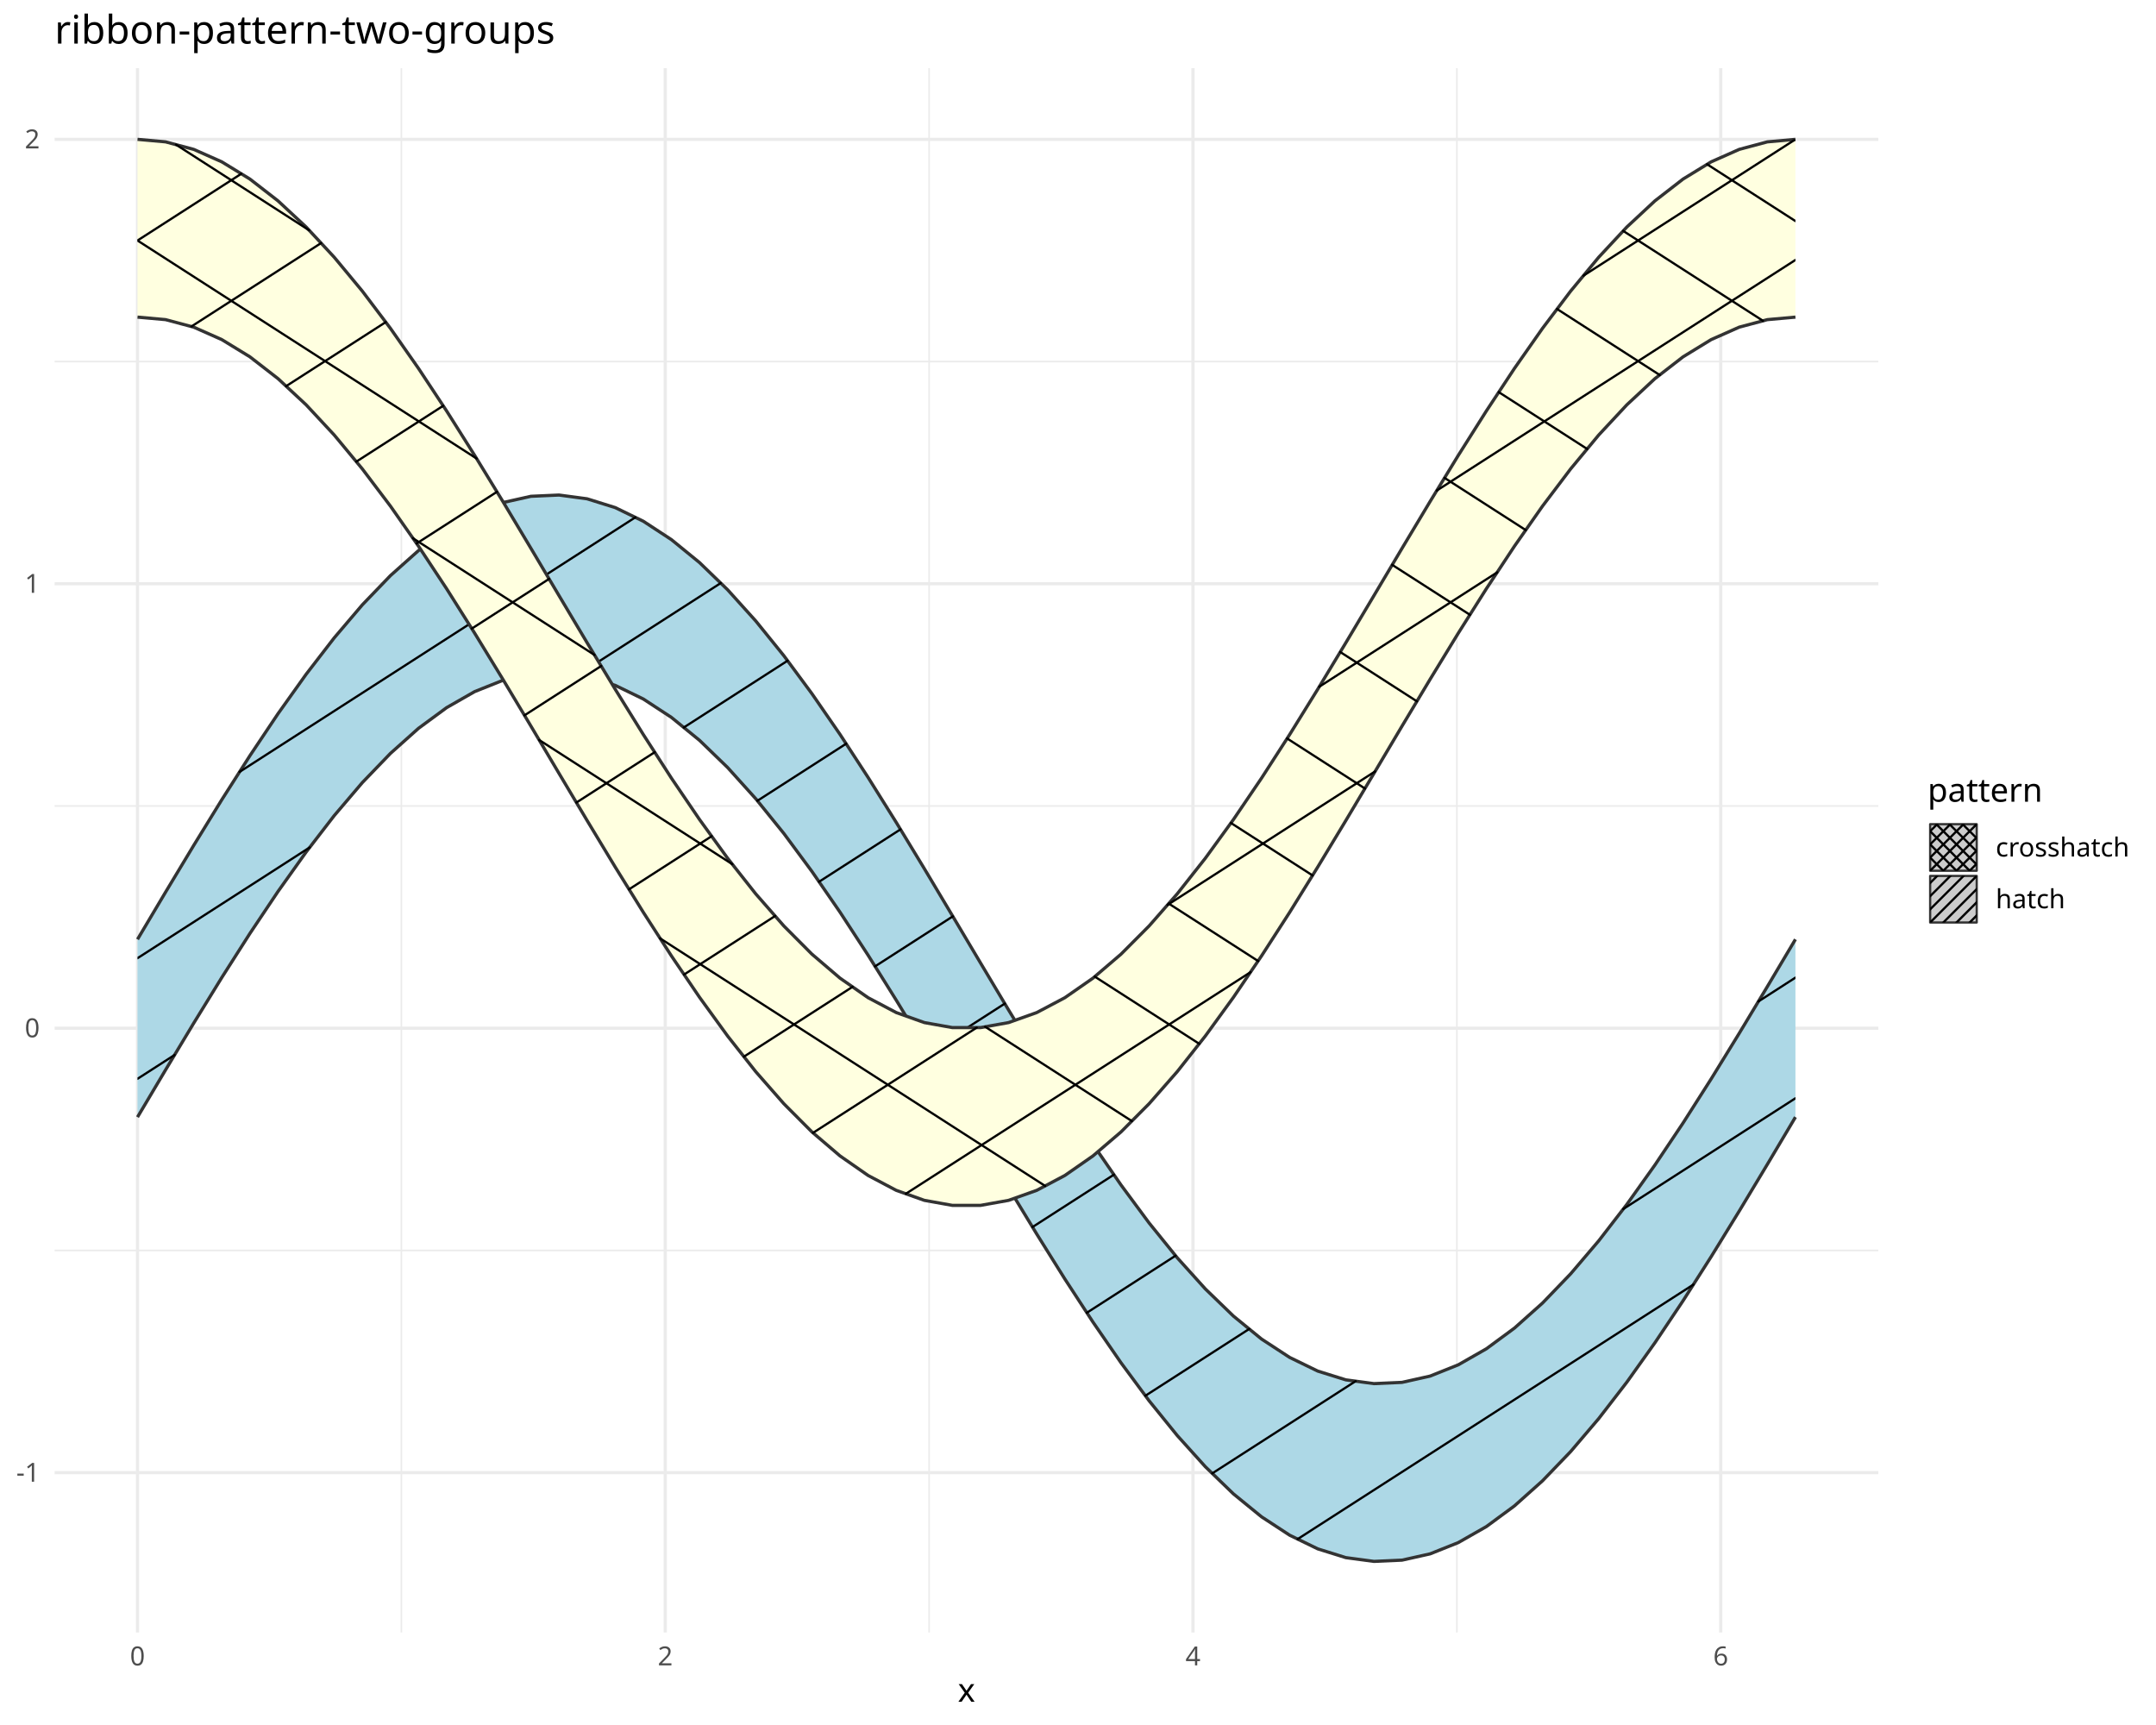
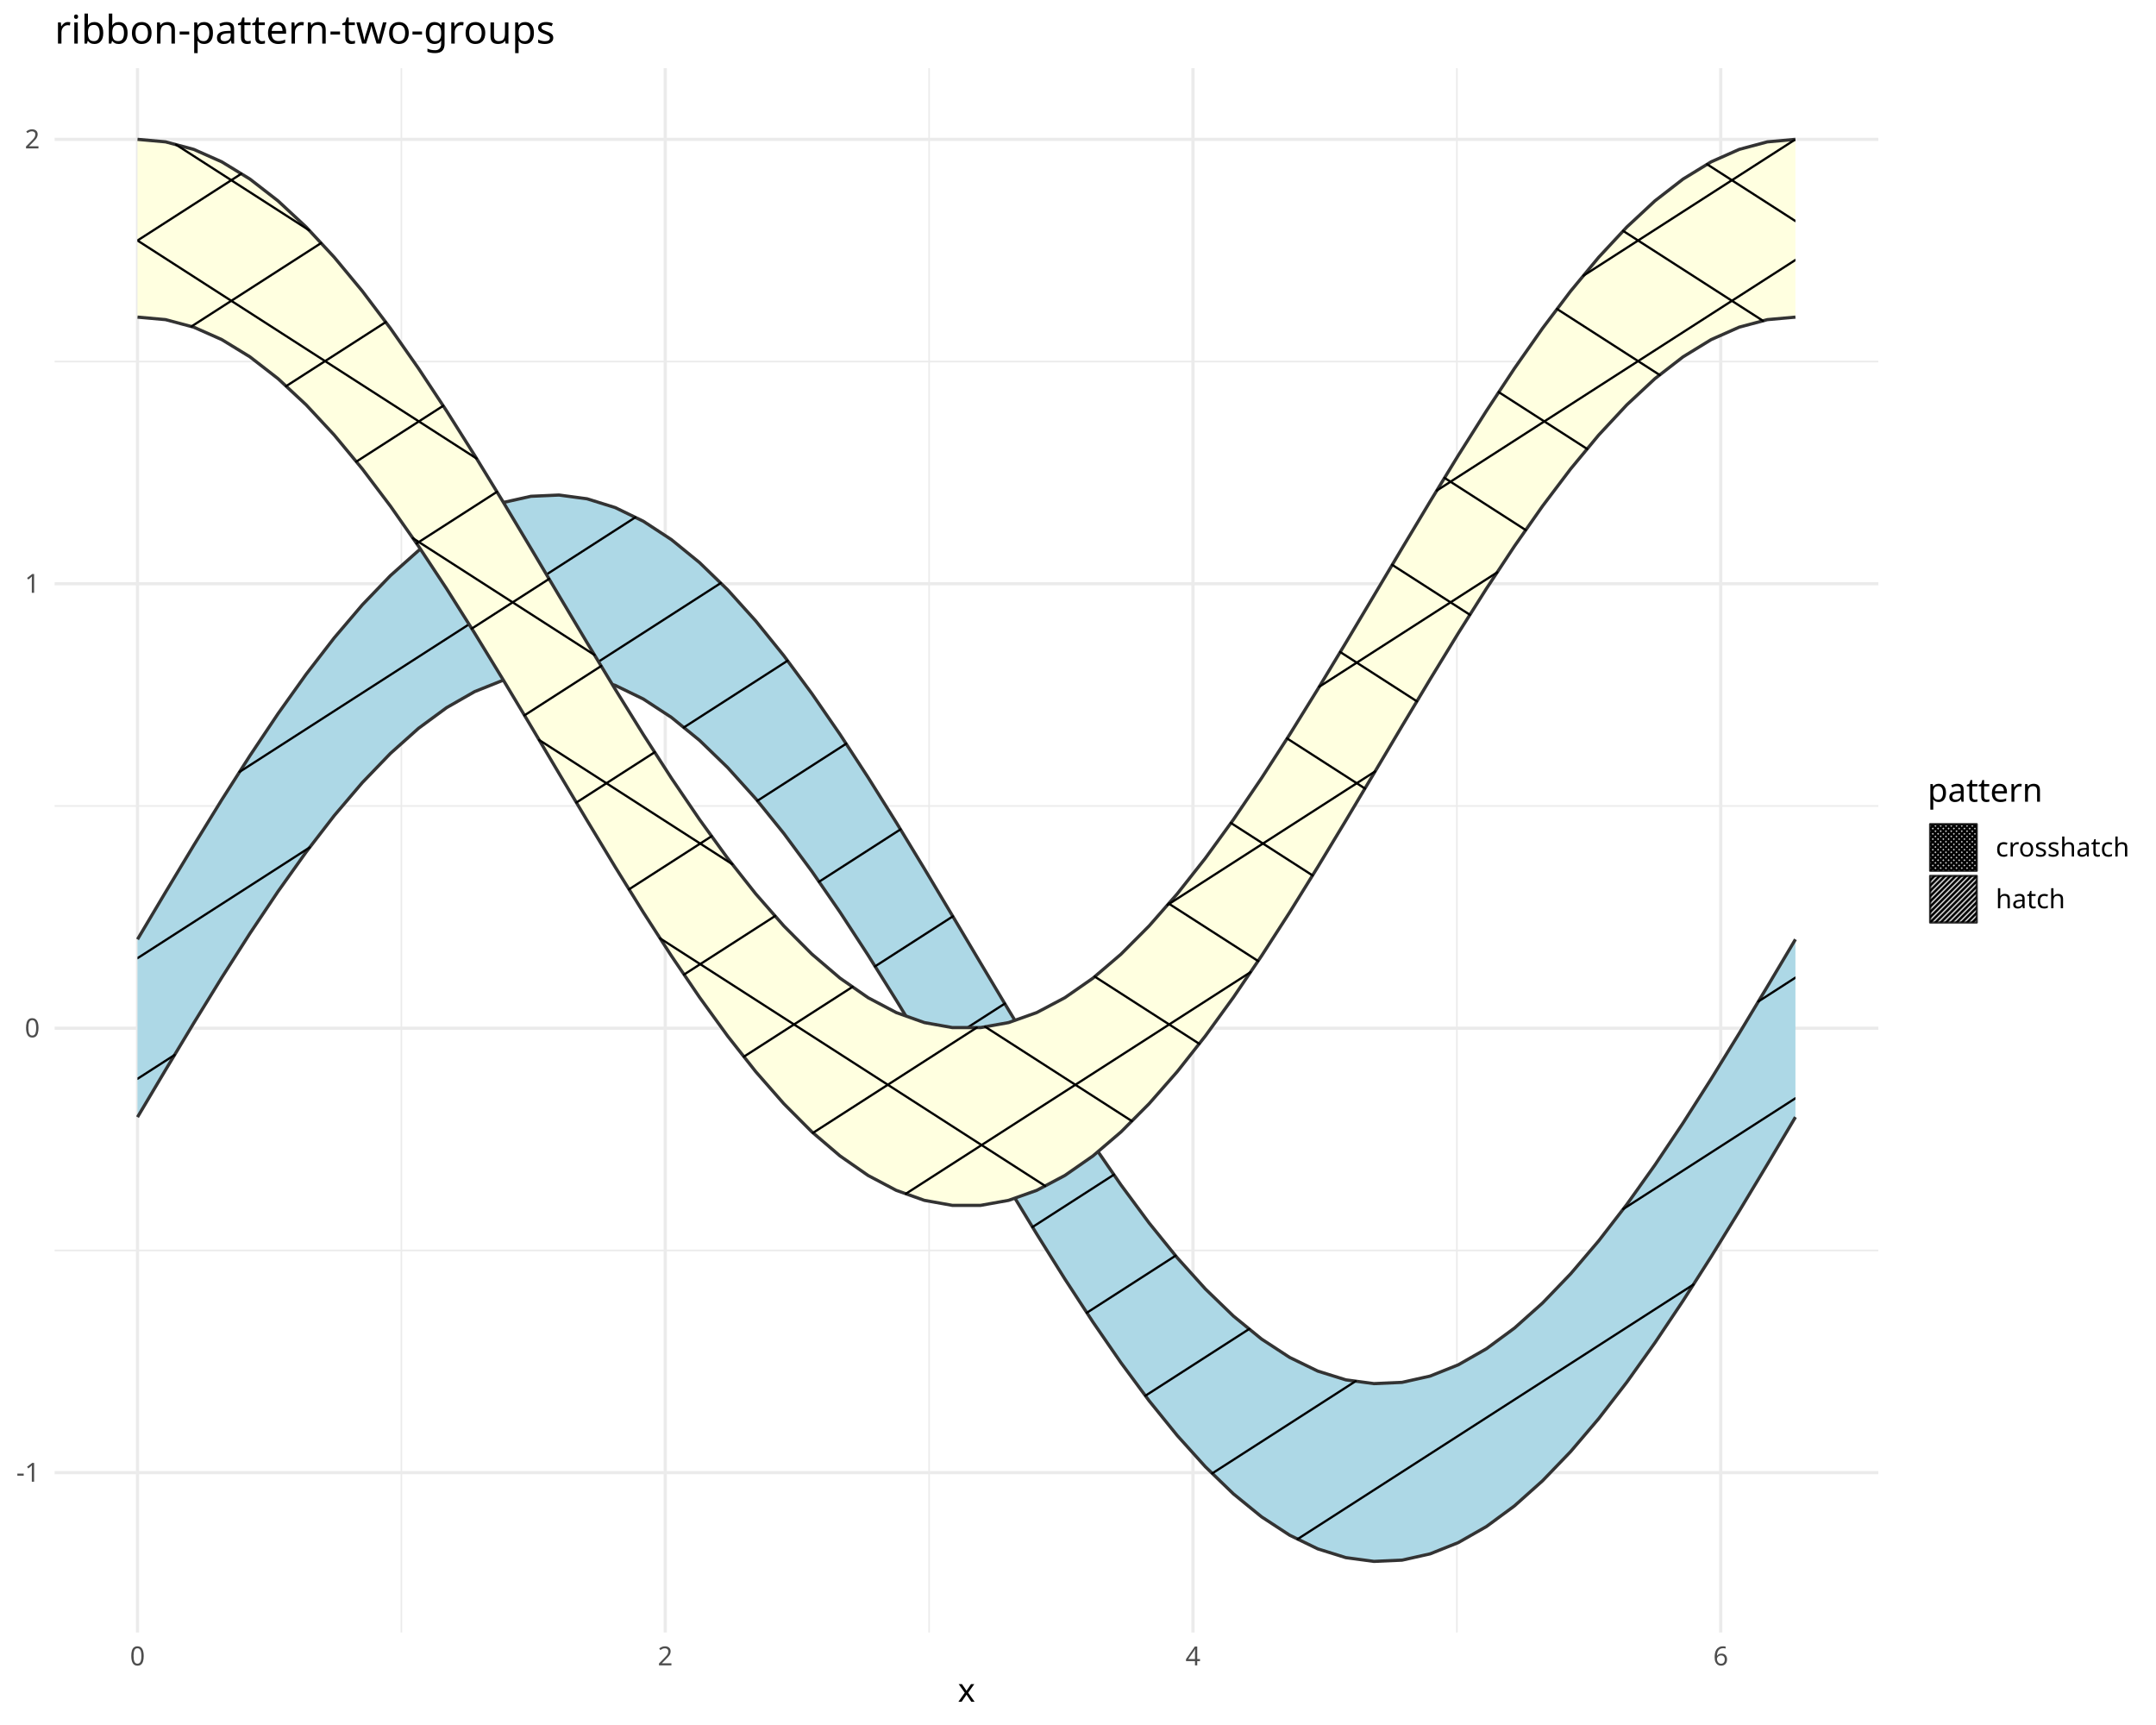
<svg xmlns="http://www.w3.org/2000/svg" class="svglite" data-engine-version="2.0" width="720.00pt" height="576.00pt" viewBox="0 0 720.00 576.00">
  <defs>
    <style type="text/css">
    .svglite line, .svglite polyline, .svglite polygon, .svglite path, .svglite rect, .svglite circle {
      fill: none;
      stroke: #000000;
      stroke-linecap: round;
      stroke-linejoin: round;
      stroke-miterlimit: 10.00;
    }
  </style>
  </defs>
  <rect width="100%" height="100%" style="stroke: none; fill: #FFFFFF;" />
  <defs>
    <clipPath id="cpMC4wMHw3MjAuMDB8MC4wMHw1NzYuMDA=">
      <rect x="0.00" y="0.00" width="720.00" height="576.00" />
    </clipPath>
  </defs>
  <g clip-path="url(#cpMC4wMHw3MjAuMDB8MC4wMHw1NzYuMDA=)">
    <rect x="0.00" y="0.00" width="720.00" height="576.00" style="stroke-width: 1.07; stroke: none; fill: #FFFFFF;" />
  </g>
  <defs>
    <clipPath id="cpMTguMjR8NjI3LjI4fDIyLjc4fDU0NS4xMQ==">
      <rect x="18.24" y="22.78" width="609.04" height="522.33" />
    </clipPath>
  </defs>
  <g clip-path="url(#cpMTguMjR8NjI3LjI4fDIyLjc4fDU0NS4xMQ==)">
    <polyline points="18.24,417.54 627.28,417.54 " style="stroke-width: 0.53; stroke: #EBEBEB; stroke-linecap: butt;" />
    <polyline points="18.24,269.13 627.28,269.13 " style="stroke-width: 0.53; stroke: #EBEBEB; stroke-linecap: butt;" />
    <polyline points="18.24,120.73 627.28,120.73 " style="stroke-width: 0.53; stroke: #EBEBEB; stroke-linecap: butt;" />
    <polyline points="134.04,545.11 134.04,22.78 " style="stroke-width: 0.53; stroke: #EBEBEB; stroke-linecap: butt;" />
    <polyline points="310.28,545.11 310.28,22.78 " style="stroke-width: 0.53; stroke: #EBEBEB; stroke-linecap: butt;" />
    <polyline points="486.52,545.11 486.52,22.78 " style="stroke-width: 0.53; stroke: #EBEBEB; stroke-linecap: butt;" />
    <polyline points="18.24,491.74 627.28,491.74 " style="stroke-width: 1.07; stroke: #EBEBEB; stroke-linecap: butt;" />
    <polyline points="18.24,343.34 627.28,343.34 " style="stroke-width: 1.07; stroke: #EBEBEB; stroke-linecap: butt;" />
    <polyline points="18.24,194.93 627.28,194.93 " style="stroke-width: 1.07; stroke: #EBEBEB; stroke-linecap: butt;" />
    <polyline points="18.24,46.53 627.28,46.53 " style="stroke-width: 1.07; stroke: #EBEBEB; stroke-linecap: butt;" />
    <polyline points="45.92,545.11 45.92,22.78 " style="stroke-width: 1.07; stroke: #EBEBEB; stroke-linecap: butt;" />
    <polyline points="222.16,545.11 222.16,22.78 " style="stroke-width: 1.07; stroke: #EBEBEB; stroke-linecap: butt;" />
    <polyline points="398.40,545.11 398.40,22.78 " style="stroke-width: 1.07; stroke: #EBEBEB; stroke-linecap: butt;" />
    <polyline points="574.64,545.11 574.64,22.78 " style="stroke-width: 1.07; stroke: #EBEBEB; stroke-linecap: butt;" />
    <polygon points="45.92,313.66 55.30,297.88 64.69,282.29 74.07,267.04 83.46,252.33 92.84,238.32 102.23,225.15 111.61,212.99 120.99,201.97 130.38,192.21 139.76,183.84 149.15,176.93 158.53,171.57 167.92,167.82 177.30,165.72 186.68,165.30 196.07,166.56 205.45,169.49 214.84,174.05 224.22,180.19 233.61,187.85 242.99,196.93 252.37,207.33 261.76,218.94 271.14,231.62 280.53,245.23 289.91,259.61 299.30,274.61 308.68,290.05 318.06,305.76 327.45,321.55 336.83,337.26 346.22,352.70 355.60,367.70 364.99,382.08 374.37,395.69 383.75,408.37 393.14,419.98 402.52,430.38 411.91,439.46 421.29,447.12 430.68,453.26 440.06,457.82 449.44,460.75 458.83,462.01 468.21,461.59 477.60,459.49 486.98,455.74 496.37,450.38 505.75,443.47 515.13,435.10 524.52,425.34 533.90,414.32 543.29,402.16 552.67,389.00 562.06,374.98 571.44,360.27 580.82,345.03 590.21,329.43 599.59,313.66 599.59,373.02 590.21,388.79 580.82,404.39 571.44,419.63 562.06,434.34 552.67,448.36 543.29,461.52 533.90,473.68 524.52,484.70 515.13,494.46 505.75,502.84 496.37,509.75 486.98,515.10 477.60,518.85 468.21,520.95 458.83,521.37 449.44,520.11 440.06,517.18 430.68,512.62 421.29,506.48 411.91,498.83 402.52,489.75 393.14,479.34 383.75,467.74 374.37,455.06 364.99,441.45 355.60,427.06 346.22,412.06 336.83,396.62 327.45,380.92 318.06,365.12 308.68,349.41 299.30,333.97 289.91,318.97 280.53,304.59 271.14,290.98 261.76,278.30 252.37,266.69 242.99,256.29 233.61,247.21 224.22,239.55 214.84,233.41 205.45,228.85 196.07,225.93 186.68,224.66 177.30,225.09 167.92,227.18 158.53,230.93 149.15,236.29 139.76,243.20 130.38,251.58 120.99,261.33 111.61,272.35 102.23,284.51 92.84,297.68 83.46,311.69 74.07,326.41 64.69,341.65 55.30,357.24 45.92,373.02 " style="stroke-width: 0.00; stroke: none; stroke-linecap: butt; fill: #ADD8E6;" />
    <polyline points="45.92,313.66 55.30,297.88 64.69,282.29 74.07,267.04 83.46,252.33 92.84,238.32 102.23,225.15 111.61,212.99 120.99,201.97 130.38,192.21 139.76,183.84 149.15,176.93 158.53,171.57 167.92,167.82 177.30,165.72 186.68,165.30 196.07,166.56 205.45,169.49 214.84,174.05 224.22,180.19 233.61,187.85 242.99,196.93 252.37,207.33 261.76,218.94 271.14,231.62 280.53,245.23 289.91,259.61 299.30,274.61 308.68,290.05 318.06,305.76 327.45,321.55 336.83,337.26 346.22,352.70 355.60,367.70 364.99,382.08 374.37,395.69 383.75,408.37 393.14,419.98 402.52,430.38 411.91,439.46 421.29,447.12 430.68,453.26 440.06,457.82 449.44,460.75 458.83,462.01 468.21,461.59 477.60,459.49 486.98,455.74 496.37,450.38 505.75,443.47 515.13,435.10 524.52,425.34 533.90,414.32 543.29,402.16 552.67,389.00 562.06,374.98 571.44,360.27 580.82,345.03 590.21,329.43 599.59,313.66 " style="stroke-width: 1.07; stroke: #333333; stroke-linecap: butt;" />
    <polyline points="599.59,373.02 590.21,388.79 580.82,404.39 571.44,419.63 562.06,434.34 552.67,448.36 543.29,461.52 533.90,473.68 524.52,484.70 515.13,494.46 505.75,502.84 496.37,509.75 486.98,515.10 477.60,518.85 468.21,520.95 458.83,521.37 449.44,520.11 440.06,517.18 430.68,512.62 421.29,506.48 411.91,498.83 402.52,489.75 393.14,479.34 383.75,467.74 374.37,455.06 364.99,441.45 355.60,427.06 346.22,412.06 336.83,396.62 327.45,380.92 318.06,365.12 308.68,349.41 299.30,333.97 289.91,318.97 280.53,304.59 271.14,290.98 261.76,278.30 252.37,266.69 242.99,256.29 233.61,247.21 224.22,239.55 214.84,233.41 205.45,228.85 196.07,225.93 186.68,224.66 177.30,225.09 167.92,227.18 158.53,230.93 149.15,236.29 139.76,243.20 130.38,251.58 120.99,261.33 111.61,272.35 102.23,284.51 92.84,297.68 83.46,311.69 74.07,326.41 64.69,341.65 55.30,357.24 45.92,373.02 " style="stroke-width: 1.07; stroke: #333333; stroke-linecap: butt;" />
  </g>
  <defs>
    <clipPath id="cpNDUuOTJ8NTk5LjU5fDE2NS4zMHw1MjEuMzc=">
      <rect x="45.92" y="165.30" width="553.67" height="356.07" />
    </clipPath>
  </defs>
  <g clip-path="url(#cpNDUuOTJ8NTk5LjU5fDE2NS4zMHw1MjEuMzc=)">
    <polyline points="433.35,513.92 565.51,428.93 " style="stroke-width: 0.75;" />
    <polyline points="404.83,491.98 452.71,461.19 " style="stroke-width: 0.75;" />
    <polyline points="542.10,403.70 599.59,366.72 " style="stroke-width: 0.75;" />
    <polyline points="382.51,466.05 417.17,443.76 " style="stroke-width: 0.75;" />
    <polyline points="587.22,334.40 599.59,326.44 " style="stroke-width: 0.75;" />
    <polyline points="362.96,438.34 392.58,419.29 " style="stroke-width: 0.75;" />
    <polyline points="344.80,409.73 371.99,392.24 " style="stroke-width: 0.75;" />
    <polyline points="327.31,380.69 353.28,363.99 " style="stroke-width: 0.75;" />
    <polyline points="309.96,351.56 335.55,335.11 " style="stroke-width: 0.75;" />
    <polyline points="292.23,322.68 318.20,305.98 " style="stroke-width: 0.75;" />
    <polyline points="273.52,294.43 300.71,276.94 " style="stroke-width: 0.75;" />
    <polyline points="252.93,267.39 282.56,248.34 " style="stroke-width: 0.75;" />
    <polyline points="45.92,360.23 58.29,352.27 " style="stroke-width: 0.75;" />
    <polyline points="228.34,242.92 263.01,220.62 " style="stroke-width: 0.75;" />
    <polyline points="45.92,319.95 103.41,282.97 " style="stroke-width: 0.75;" />
    <polyline points="192.80,225.49 240.68,194.70 " style="stroke-width: 0.75;" />
    <polyline points="80.01,257.74 212.16,172.75 " style="stroke-width: 0.75;" />
  </g>
  <g clip-path="url(#cpMTguMjR8NjI3LjI4fDIyLjc4fDU0NS4xMQ==)">
    <polygon points="45.92,46.53 55.30,47.37 64.69,49.88 74.07,54.04 83.46,59.79 92.84,67.07 102.23,75.80 111.61,85.89 120.99,97.20 130.38,109.63 139.76,123.02 149.15,137.23 158.53,152.09 167.92,167.43 177.30,183.09 186.68,198.88 196.07,214.63 205.45,230.15 214.84,245.28 224.22,259.83 233.61,273.65 242.99,286.58 252.37,298.46 261.76,309.18 271.14,318.60 280.53,326.62 289.91,333.15 299.30,338.11 308.68,341.45 318.06,343.13 327.45,343.13 336.83,341.45 346.22,338.11 355.60,333.15 364.99,326.62 374.37,318.60 383.75,309.18 393.14,298.46 402.52,286.58 411.91,273.65 421.29,259.83 430.68,245.28 440.06,230.15 449.44,214.63 458.83,198.88 468.21,183.09 477.60,167.43 486.98,152.09 496.37,137.23 505.75,123.02 515.13,109.63 524.52,97.20 533.90,85.89 543.29,75.80 552.67,67.07 562.06,59.79 571.44,54.04 580.82,49.88 590.21,47.37 599.59,46.53 599.59,105.89 590.21,106.73 580.82,109.24 571.44,113.40 562.06,119.15 552.67,126.43 543.29,135.17 533.90,145.25 524.52,156.57 515.13,168.99 505.75,182.38 496.37,196.59 486.98,211.45 477.60,226.80 468.21,242.45 458.83,258.24 449.44,273.99 440.06,289.51 430.68,304.64 421.29,319.19 411.91,333.01 402.52,345.94 393.14,357.83 383.75,368.54 374.37,377.96 364.99,385.98 355.60,392.51 346.22,397.47 336.83,400.81 327.45,402.49 318.06,402.49 308.68,400.81 299.30,397.47 289.91,392.51 280.53,385.98 271.14,377.96 261.76,368.54 252.37,357.83 242.99,345.94 233.61,333.01 224.22,319.19 214.84,304.64 205.45,289.51 196.07,273.99 186.68,258.24 177.30,242.45 167.92,226.80 158.53,211.45 149.15,196.59 139.76,182.38 130.38,168.99 120.99,156.57 111.61,145.25 102.23,135.17 92.84,126.43 83.46,119.15 74.07,113.40 64.69,109.24 55.30,106.73 45.92,105.89 " style="stroke-width: 0.00; stroke: none; stroke-linecap: butt; fill: #FFFFE0;" />
    <polyline points="45.92,46.53 55.30,47.37 64.69,49.88 74.07,54.04 83.46,59.79 92.84,67.07 102.23,75.80 111.61,85.89 120.99,97.20 130.38,109.63 139.76,123.02 149.15,137.23 158.53,152.09 167.92,167.43 177.30,183.09 186.68,198.88 196.07,214.63 205.45,230.15 214.84,245.28 224.22,259.83 233.61,273.65 242.99,286.58 252.37,298.46 261.76,309.18 271.14,318.60 280.53,326.62 289.91,333.15 299.30,338.11 308.68,341.45 318.06,343.13 327.45,343.13 336.83,341.45 346.22,338.11 355.60,333.15 364.99,326.62 374.37,318.60 383.75,309.18 393.14,298.46 402.52,286.58 411.91,273.65 421.29,259.83 430.68,245.28 440.06,230.15 449.44,214.63 458.83,198.88 468.21,183.09 477.60,167.43 486.98,152.09 496.37,137.23 505.75,123.02 515.13,109.63 524.52,97.20 533.90,85.89 543.29,75.80 552.67,67.07 562.06,59.79 571.44,54.04 580.82,49.88 590.21,47.37 599.59,46.53 " style="stroke-width: 1.07; stroke: #333333; stroke-linecap: butt;" />
    <polyline points="599.59,105.89 590.21,106.73 580.82,109.24 571.44,113.40 562.06,119.15 552.67,126.43 543.29,135.17 533.90,145.25 524.52,156.57 515.13,168.99 505.75,182.38 496.37,196.59 486.98,211.45 477.60,226.80 468.21,242.45 458.83,258.24 449.44,273.99 440.06,289.51 430.68,304.64 421.29,319.19 411.91,333.01 402.52,345.94 393.14,357.83 383.75,368.54 374.37,377.96 364.99,385.98 355.60,392.51 346.22,397.47 336.83,400.81 327.45,402.49 318.06,402.49 308.68,400.81 299.30,397.47 289.91,392.51 280.53,385.98 271.14,377.96 261.76,368.54 252.37,357.83 242.99,345.94 233.61,333.01 224.22,319.19 214.84,304.64 205.45,289.51 196.07,273.99 186.68,258.24 177.30,242.45 167.92,226.80 158.53,211.45 149.15,196.59 139.76,182.38 130.38,168.99 120.99,156.57 111.61,145.25 102.23,135.17 92.84,126.43 83.46,119.15 74.07,113.40 64.69,109.24 55.30,106.73 45.92,105.89 " style="stroke-width: 1.07; stroke: #333333; stroke-linecap: butt;" />
  </g>
  <defs>
    <clipPath id="cpNDUuOTJ8NTk5LjU5fDQ2LjUzfDQwMi40OQ==">
      <rect x="45.92" y="46.53" width="553.67" height="355.96" />
    </clipPath>
  </defs>
  <g clip-path="url(#cpNDUuOTJ8NTk5LjU5fDQ2LjUzfDQwMi40OQ==)">
    <polyline points="302.51,398.61 417.61,324.62 " style="stroke-width: 0.75;" />
    <polyline points="271.51,378.27 326.18,343.13 " style="stroke-width: 0.75;" />
    <polyline points="389.91,302.15 459.21,257.59 " style="stroke-width: 0.75;" />
    <polyline points="248.43,352.83 284.70,329.52 " style="stroke-width: 0.75;" />
    <polyline points="440.57,229.31 499.99,191.11 " style="stroke-width: 0.75;" />
    <polyline points="228.45,325.41 258.85,305.86 " style="stroke-width: 0.75;" />
    <polyline points="479.82,163.80 599.59,86.80 " style="stroke-width: 0.75;" />
    <polyline points="210.07,296.95 237.65,279.22 " style="stroke-width: 0.75;" />
    <polyline points="528.80,92.04 599.59,46.53 " style="stroke-width: 0.75;" />
    <polyline points="192.49,267.98 218.64,251.17 " style="stroke-width: 0.75;" />
    <polyline points="175.15,238.86 200.76,222.39 " style="stroke-width: 0.75;" />
    <polyline points="157.55,209.90 183.37,193.30 " style="stroke-width: 0.75;" />
    <polyline points="139.13,181.47 165.95,164.23 " style="stroke-width: 0.75;" />
    <polyline points="118.99,154.15 148.00,135.50 " style="stroke-width: 0.75;" />
    <polyline points="95.54,128.95 128.81,107.56 " style="stroke-width: 0.75;" />
    <polyline points="63.89,109.03 107.22,81.17 " style="stroke-width: 0.75;" />
    <polyline points="45.92,80.31 80.58,58.02 " style="stroke-width: 0.75;" />
    <polyline points="599.59,73.82 570.10,54.86 " style="stroke-width: 0.75;" />
    <polyline points="588.75,107.12 542.07,77.11 " style="stroke-width: 0.75;" />
    <polyline points="554.25,125.21 520.00,103.19 " style="stroke-width: 0.75;" />
    <polyline points="530.03,149.91 500.52,130.94 " style="stroke-width: 0.75;" />
    <polyline points="509.52,177.00 482.41,159.57 " style="stroke-width: 0.75;" />
    <polyline points="490.87,205.28 464.93,188.61 " style="stroke-width: 0.75;" />
    <polyline points="473.17,234.18 447.58,217.72 " style="stroke-width: 0.75;" />
    <polyline points="455.82,263.29 429.83,246.58 " style="stroke-width: 0.75;" />
    <polyline points="438.32,292.31 411.07,274.80 " style="stroke-width: 0.75;" />
    <polyline points="103.22,76.88 58.76,48.29 " style="stroke-width: 0.75;" />
    <polyline points="420.13,320.89 390.29,301.71 " style="stroke-width: 0.75;" />
    <polyline points="159.16,153.11 45.92,80.31 " style="stroke-width: 0.75;" />
    <polyline points="400.48,348.53 365.59,326.10 " style="stroke-width: 0.75;" />
    <polyline points="198.52,218.69 137.89,179.71 " style="stroke-width: 0.75;" />
    <polyline points="377.98,374.34 329.00,342.85 " style="stroke-width: 0.75;" />
    <polyline points="244.55,288.56 180.06,247.09 " style="stroke-width: 0.75;" />
    <polyline points="349.02,395.99 220.44,313.33 " style="stroke-width: 0.75;" />
  </g>
  <g clip-path="url(#cpMTguMjR8NjI3LjI4fDIyLjc4fDU0NS4xMQ==)">
</g>
  <g clip-path="url(#cpMC4wMHw3MjAuMDB8MC4wMHw1NzYuMDA=)">
    <text x="13.30" y="494.77" text-anchor="end" style="font-size: 8.80px; fill: #4D4D4D; font-family: sans;" textLength="7.82px" lengthAdjust="spacingAndGlyphs">-1</text>
    <text x="13.30" y="346.36" text-anchor="end" style="font-size: 8.80px; fill: #4D4D4D; font-family: sans;" textLength="4.89px" lengthAdjust="spacingAndGlyphs">0</text>
    <text x="13.30" y="197.96" text-anchor="end" style="font-size: 8.80px; fill: #4D4D4D; font-family: sans;" textLength="4.89px" lengthAdjust="spacingAndGlyphs">1</text>
    <text x="13.30" y="49.55" text-anchor="end" style="font-size: 8.80px; fill: #4D4D4D; font-family: sans;" textLength="4.89px" lengthAdjust="spacingAndGlyphs">2</text>
    <text x="45.92" y="556.10" text-anchor="middle" style="font-size: 8.80px; fill: #4D4D4D; font-family: sans;" textLength="4.89px" lengthAdjust="spacingAndGlyphs">0</text>
    <text x="222.16" y="556.10" text-anchor="middle" style="font-size: 8.80px; fill: #4D4D4D; font-family: sans;" textLength="4.89px" lengthAdjust="spacingAndGlyphs">2</text>
    <text x="398.40" y="556.10" text-anchor="middle" style="font-size: 8.80px; fill: #4D4D4D; font-family: sans;" textLength="4.89px" lengthAdjust="spacingAndGlyphs">4</text>
    <text x="574.64" y="556.10" text-anchor="middle" style="font-size: 8.80px; fill: #4D4D4D; font-family: sans;" textLength="4.89px" lengthAdjust="spacingAndGlyphs">6</text>
    <text x="322.76" y="568.24" text-anchor="middle" style="font-size: 11.00px; font-family: sans;" textLength="5.50px" lengthAdjust="spacingAndGlyphs">x</text>
    <text x="643.71" y="267.71" style="font-size: 11.00px; font-family: sans;" textLength="34.25px" lengthAdjust="spacingAndGlyphs">pattern</text>
    <rect x="644.58" y="275.20" width="15.55" height="15.55" style="stroke-width: 0.75; stroke: #333333; fill: #CCCCCC;" />
  </g>
  <defs>
    <clipPath id="cpNjQ0LjU4fDY2MC4xM3wyNzUuMjB8MjkwLjc1">
      <rect x="644.58" y="275.20" width="15.55" height="15.55" />
    </clipPath>
  </defs>
  <g clip-path="url(#cpNjQ0LjU4fDY2MC4xM3wyNzUuMjB8MjkwLjc1)">
-     <polyline points="629.03,350.29 719.67,259.65 " style="stroke-width: 0.75;" />
-     <polyline points="629.03,345.89 715.27,259.65 " style="stroke-width: 0.75;" />
    <polyline points="629.03,341.49 710.87,259.65 " style="stroke-width: 0.75;" />
-     <polyline points="629.03,337.09 706.47,259.65 " style="stroke-width: 0.75;" />
+     <polyline points="629.03,339.73 709.11,259.65 " style="stroke-width: 0.75;" />
+     <polyline points="629.03,337.97 707.35,259.65 " style="stroke-width: 0.75;" />
+     <polyline points="629.03,336.21 705.59,259.65 " style="stroke-width: 0.75;" />
+     <polyline points="629.03,334.45 703.83,259.65 " style="stroke-width: 0.75;" />
    <polyline points="629.03,332.70 702.07,259.65 " style="stroke-width: 0.75;" />
-     <polyline points="629.03,328.30 697.68,259.65 " style="stroke-width: 0.75;" />
+     <polyline points="629.03,330.94 700.32,259.65 " style="stroke-width: 0.75;" />
+     <polyline points="629.03,329.18 698.56,259.65 " style="stroke-width: 0.75;" />
+     <polyline points="629.03,327.42 696.80,259.65 " style="stroke-width: 0.75;" />
+     <polyline points="629.03,325.66 695.04,259.65 " style="stroke-width: 0.75;" />
    <polyline points="629.03,323.90 693.28,259.65 " style="stroke-width: 0.75;" />
-     <polyline points="629.03,319.50 688.88,259.65 " style="stroke-width: 0.75;" />
+     <polyline points="629.03,322.14 691.52,259.65 " style="stroke-width: 0.75;" />
+     <polyline points="629.03,320.38 689.76,259.65 " style="stroke-width: 0.75;" />
+     <polyline points="629.03,318.62 688.00,259.65 " style="stroke-width: 0.75;" />
+     <polyline points="629.03,316.86 686.24,259.65 " style="stroke-width: 0.75;" />
    <polyline points="629.03,315.10 684.48,259.65 " style="stroke-width: 0.75;" />
-     <polyline points="629.03,310.70 680.08,259.65 " style="stroke-width: 0.75;" />
+     <polyline points="629.03,313.34 682.72,259.65 " style="stroke-width: 0.75;" />
+     <polyline points="629.03,311.58 680.96,259.65 " style="stroke-width: 0.75;" />
+     <polyline points="629.03,309.82 679.20,259.65 " style="stroke-width: 0.75;" />
+     <polyline points="629.03,308.06 677.44,259.65 " style="stroke-width: 0.75;" />
    <polyline points="629.03,306.30 675.68,259.65 " style="stroke-width: 0.75;" />
-     <polyline points="624.63,306.30 675.68,255.25 " style="stroke-width: 0.75;" />
+     <polyline points="627.27,306.30 675.68,257.89 " style="stroke-width: 0.75;" />
+     <polyline points="625.51,306.30 675.68,256.13 " style="stroke-width: 0.75;" />
+     <polyline points="623.75,306.30 675.68,254.37 " style="stroke-width: 0.75;" />
+     <polyline points="621.99,306.30 675.68,252.61 " style="stroke-width: 0.75;" />
    <polyline points="620.23,306.30 675.68,250.85 " style="stroke-width: 0.75;" />
-     <polyline points="615.83,306.30 675.68,246.45 " style="stroke-width: 0.75;" />
+     <polyline points="618.47,306.30 675.68,249.09 " style="stroke-width: 0.75;" />
+     <polyline points="616.71,306.30 675.68,247.33 " style="stroke-width: 0.75;" />
+     <polyline points="614.95,306.30 675.68,245.57 " style="stroke-width: 0.75;" />
+     <polyline points="613.19,306.30 675.68,243.81 " style="stroke-width: 0.75;" />
    <polyline points="611.43,306.30 675.68,242.05 " style="stroke-width: 0.75;" />
-     <polyline points="607.03,306.30 675.68,237.65 " style="stroke-width: 0.75;" />
+     <polyline points="609.67,306.30 675.68,240.29 " style="stroke-width: 0.75;" />
+     <polyline points="607.91,306.30 675.68,238.53 " style="stroke-width: 0.75;" />
+     <polyline points="606.15,306.30 675.68,236.77 " style="stroke-width: 0.75;" />
+     <polyline points="604.39,306.30 675.68,235.01 " style="stroke-width: 0.75;" />
    <polyline points="602.63,306.30 675.68,233.25 " style="stroke-width: 0.75;" />
-     <polyline points="598.23,306.30 675.68,228.86 " style="stroke-width: 0.75;" />
+     <polyline points="600.87,306.30 675.68,231.49 " style="stroke-width: 0.75;" />
+     <polyline points="599.11,306.30 675.68,229.73 " style="stroke-width: 0.75;" />
+     <polyline points="597.36,306.30 675.68,227.98 " style="stroke-width: 0.75;" />
+     <polyline points="595.60,306.30 675.68,226.22 " style="stroke-width: 0.75;" />
    <polyline points="593.84,306.30 675.68,224.46 " style="stroke-width: 0.75;" />
-     <polyline points="589.44,306.30 675.68,220.06 " style="stroke-width: 0.75;" />
-     <polyline points="585.04,306.30 675.68,215.66 " style="stroke-width: 0.75;" />
-     <polyline points="704.12,306.30 629.03,231.21 " style="stroke-width: 0.75;" />
-     <polyline points="699.72,306.30 629.03,235.61 " style="stroke-width: 0.75;" />
    <polyline points="695.32,306.30 629.03,240.01 " style="stroke-width: 0.75;" />
-     <polyline points="690.92,306.30 629.03,244.41 " style="stroke-width: 0.75;" />
+     <polyline points="693.56,306.30 629.03,241.77 " style="stroke-width: 0.75;" />
+     <polyline points="691.80,306.30 629.03,243.53 " style="stroke-width: 0.75;" />
+     <polyline points="690.04,306.30 629.03,245.29 " style="stroke-width: 0.75;" />
+     <polyline points="688.28,306.30 629.03,247.05 " style="stroke-width: 0.75;" />
    <polyline points="686.52,306.30 629.03,248.81 " style="stroke-width: 0.75;" />
-     <polyline points="682.12,306.30 629.03,253.20 " style="stroke-width: 0.75;" />
+     <polyline points="684.76,306.30 629.03,250.57 " style="stroke-width: 0.75;" />
+     <polyline points="683.00,306.30 629.03,252.32 " style="stroke-width: 0.75;" />
+     <polyline points="681.24,306.30 629.03,254.08 " style="stroke-width: 0.75;" />
+     <polyline points="679.48,306.30 629.03,255.84 " style="stroke-width: 0.75;" />
    <polyline points="677.73,306.30 629.03,257.60 " style="stroke-width: 0.75;" />
-     <polyline points="675.68,308.66 626.67,259.65 " style="stroke-width: 0.75;" />
+     <polyline points="675.97,306.30 629.03,259.36 " style="stroke-width: 0.75;" />
+     <polyline points="675.68,307.78 627.55,259.65 " style="stroke-width: 0.75;" />
+     <polyline points="675.68,309.54 625.79,259.65 " style="stroke-width: 0.75;" />
+     <polyline points="675.68,311.30 624.03,259.65 " style="stroke-width: 0.75;" />
    <polyline points="675.68,313.06 622.27,259.65 " style="stroke-width: 0.75;" />
-     <polyline points="675.68,317.46 617.87,259.65 " style="stroke-width: 0.75;" />
+     <polyline points="675.68,314.82 620.51,259.65 " style="stroke-width: 0.75;" />
+     <polyline points="675.68,316.58 618.75,259.65 " style="stroke-width: 0.75;" />
+     <polyline points="675.68,318.34 616.99,259.65 " style="stroke-width: 0.75;" />
+     <polyline points="675.68,320.10 615.23,259.65 " style="stroke-width: 0.75;" />
    <polyline points="675.68,321.85 613.47,259.65 " style="stroke-width: 0.75;" />
-     <polyline points="675.68,326.25 609.08,259.65 " style="stroke-width: 0.75;" />
+     <polyline points="675.68,323.61 611.71,259.65 " style="stroke-width: 0.75;" />
+     <polyline points="675.68,325.37 609.96,259.65 " style="stroke-width: 0.75;" />
+     <polyline points="675.68,327.13 608.20,259.65 " style="stroke-width: 0.75;" />
+     <polyline points="675.68,328.89 606.44,259.65 " style="stroke-width: 0.75;" />
    <polyline points="675.68,330.65 604.68,259.65 " style="stroke-width: 0.75;" />
-     <polyline points="675.68,335.05 600.28,259.65 " style="stroke-width: 0.75;" />
+     <polyline points="675.68,332.41 602.92,259.65 " style="stroke-width: 0.75;" />
+     <polyline points="675.68,334.17 601.16,259.65 " style="stroke-width: 0.75;" />
+     <polyline points="675.68,335.93 599.40,259.65 " style="stroke-width: 0.75;" />
+     <polyline points="675.68,337.69 597.64,259.65 " style="stroke-width: 0.75;" />
    <polyline points="675.68,339.45 595.88,259.65 " style="stroke-width: 0.75;" />
-     <polyline points="675.68,343.85 591.48,259.65 " style="stroke-width: 0.75;" />
+     <polyline points="675.68,341.21 594.12,259.65 " style="stroke-width: 0.75;" />
+     <polyline points="675.68,342.97 592.36,259.65 " style="stroke-width: 0.75;" />
+     <polyline points="675.68,344.73 590.60,259.65 " style="stroke-width: 0.75;" />
+     <polyline points="675.68,346.49 588.84,259.65 " style="stroke-width: 0.75;" />
    <polyline points="675.68,348.25 587.08,259.65 " style="stroke-width: 0.75;" />
-     <polyline points="675.68,352.65 582.68,259.65 " style="stroke-width: 0.75;" />
+     <polyline points="675.68,350.01 585.32,259.65 " style="stroke-width: 0.75;" />
+     <polyline points="675.68,351.77 583.56,259.65 " style="stroke-width: 0.75;" />
+     <polyline points="675.68,353.53 581.80,259.65 " style="stroke-width: 0.75;" />
+     <polyline points="675.68,355.29 580.04,259.65 " style="stroke-width: 0.75;" />
    <polyline points="675.68,357.04 578.28,259.65 " style="stroke-width: 0.75;" />
-     <polyline points="675.68,361.44 573.89,259.65 " style="stroke-width: 0.75;" />
-     <polyline points="675.68,365.84 569.49,259.65 " style="stroke-width: 0.75;" />
  </g>
  <g clip-path="url(#cpMC4wMHw3MjAuMDB8MC4wMHw1NzYuMDA=)">
    <rect x="644.58" y="292.48" width="15.55" height="15.55" style="stroke-width: 0.75; stroke: #333333; fill: #CCCCCC;" />
  </g>
  <defs>
    <clipPath id="cpNjQ0LjU4fDY2MC4xM3wyOTIuNDh8MzA4LjAz">
      <rect x="644.58" y="292.48" width="15.55" height="15.55" />
    </clipPath>
  </defs>
  <g clip-path="url(#cpNjQ0LjU4fDY2MC4xM3wyOTIuNDh8MzA4LjAz)">
-     <polyline points="629.03,367.57 719.67,276.93 " style="stroke-width: 0.75;" />
-     <polyline points="629.03,363.17 715.27,276.93 " style="stroke-width: 0.75;" />
    <polyline points="629.03,358.77 710.87,276.93 " style="stroke-width: 0.75;" />
-     <polyline points="629.03,354.37 706.47,276.93 " style="stroke-width: 0.75;" />
+     <polyline points="629.03,357.01 709.11,276.93 " style="stroke-width: 0.75;" />
+     <polyline points="629.03,355.25 707.35,276.93 " style="stroke-width: 0.75;" />
+     <polyline points="629.03,353.49 705.59,276.93 " style="stroke-width: 0.75;" />
+     <polyline points="629.03,351.73 703.83,276.93 " style="stroke-width: 0.75;" />
    <polyline points="629.03,349.98 702.07,276.93 " style="stroke-width: 0.75;" />
-     <polyline points="629.03,345.58 697.68,276.93 " style="stroke-width: 0.75;" />
+     <polyline points="629.03,348.22 700.32,276.93 " style="stroke-width: 0.75;" />
+     <polyline points="629.03,346.46 698.56,276.93 " style="stroke-width: 0.75;" />
+     <polyline points="629.03,344.70 696.80,276.93 " style="stroke-width: 0.75;" />
+     <polyline points="629.03,342.94 695.04,276.93 " style="stroke-width: 0.75;" />
    <polyline points="629.03,341.18 693.28,276.93 " style="stroke-width: 0.75;" />
-     <polyline points="629.03,336.78 688.88,276.93 " style="stroke-width: 0.75;" />
+     <polyline points="629.03,339.42 691.52,276.93 " style="stroke-width: 0.75;" />
+     <polyline points="629.03,337.66 689.76,276.93 " style="stroke-width: 0.75;" />
+     <polyline points="629.03,335.90 688.00,276.93 " style="stroke-width: 0.75;" />
+     <polyline points="629.03,334.14 686.24,276.93 " style="stroke-width: 0.75;" />
    <polyline points="629.03,332.38 684.48,276.93 " style="stroke-width: 0.75;" />
-     <polyline points="629.03,327.98 680.08,276.93 " style="stroke-width: 0.75;" />
+     <polyline points="629.03,330.62 682.72,276.93 " style="stroke-width: 0.75;" />
+     <polyline points="629.03,328.86 680.96,276.93 " style="stroke-width: 0.75;" />
+     <polyline points="629.03,327.10 679.20,276.93 " style="stroke-width: 0.75;" />
+     <polyline points="629.03,325.34 677.44,276.93 " style="stroke-width: 0.75;" />
    <polyline points="629.03,323.58 675.68,276.93 " style="stroke-width: 0.75;" />
-     <polyline points="624.63,323.58 675.68,272.53 " style="stroke-width: 0.75;" />
+     <polyline points="627.27,323.58 675.68,275.17 " style="stroke-width: 0.75;" />
+     <polyline points="625.51,323.58 675.68,273.41 " style="stroke-width: 0.75;" />
+     <polyline points="623.75,323.58 675.68,271.65 " style="stroke-width: 0.75;" />
+     <polyline points="621.99,323.58 675.68,269.89 " style="stroke-width: 0.75;" />
    <polyline points="620.23,323.58 675.68,268.13 " style="stroke-width: 0.75;" />
-     <polyline points="615.83,323.58 675.68,263.73 " style="stroke-width: 0.75;" />
+     <polyline points="618.47,323.58 675.68,266.37 " style="stroke-width: 0.75;" />
+     <polyline points="616.71,323.58 675.68,264.61 " style="stroke-width: 0.75;" />
+     <polyline points="614.95,323.58 675.68,262.85 " style="stroke-width: 0.75;" />
+     <polyline points="613.19,323.58 675.68,261.09 " style="stroke-width: 0.75;" />
    <polyline points="611.43,323.58 675.68,259.33 " style="stroke-width: 0.75;" />
-     <polyline points="607.03,323.58 675.68,254.93 " style="stroke-width: 0.75;" />
+     <polyline points="609.67,323.58 675.68,257.57 " style="stroke-width: 0.75;" />
+     <polyline points="607.91,323.58 675.68,255.81 " style="stroke-width: 0.75;" />
+     <polyline points="606.15,323.58 675.68,254.05 " style="stroke-width: 0.75;" />
+     <polyline points="604.39,323.58 675.68,252.29 " style="stroke-width: 0.75;" />
    <polyline points="602.63,323.58 675.68,250.53 " style="stroke-width: 0.75;" />
-     <polyline points="598.23,323.58 675.68,246.14 " style="stroke-width: 0.75;" />
+     <polyline points="600.87,323.58 675.68,248.77 " style="stroke-width: 0.75;" />
+     <polyline points="599.11,323.58 675.68,247.01 " style="stroke-width: 0.75;" />
+     <polyline points="597.36,323.58 675.68,245.26 " style="stroke-width: 0.75;" />
+     <polyline points="595.60,323.58 675.68,243.50 " style="stroke-width: 0.75;" />
    <polyline points="593.84,323.58 675.68,241.74 " style="stroke-width: 0.75;" />
-     <polyline points="589.44,323.58 675.68,237.34 " style="stroke-width: 0.75;" />
-     <polyline points="585.04,323.58 675.68,232.94 " style="stroke-width: 0.75;" />
  </g>
  <g clip-path="url(#cpMC4wMHw3MjAuMDB8MC4wMHw1NzYuMDA=)">
    <text x="666.47" y="286.00" style="font-size: 8.80px; font-family: sans;" textLength="42.57px" lengthAdjust="spacingAndGlyphs">crosshatch</text>
    <text x="666.47" y="303.28" style="font-size: 8.80px; font-family: sans;" textLength="21.53px" lengthAdjust="spacingAndGlyphs">hatch</text>
    <text x="18.24" y="14.56" style="font-size: 13.20px; font-family: sans;" textLength="151.89px" lengthAdjust="spacingAndGlyphs">ribbon-pattern-two-groups</text>
  </g>
</svg>
